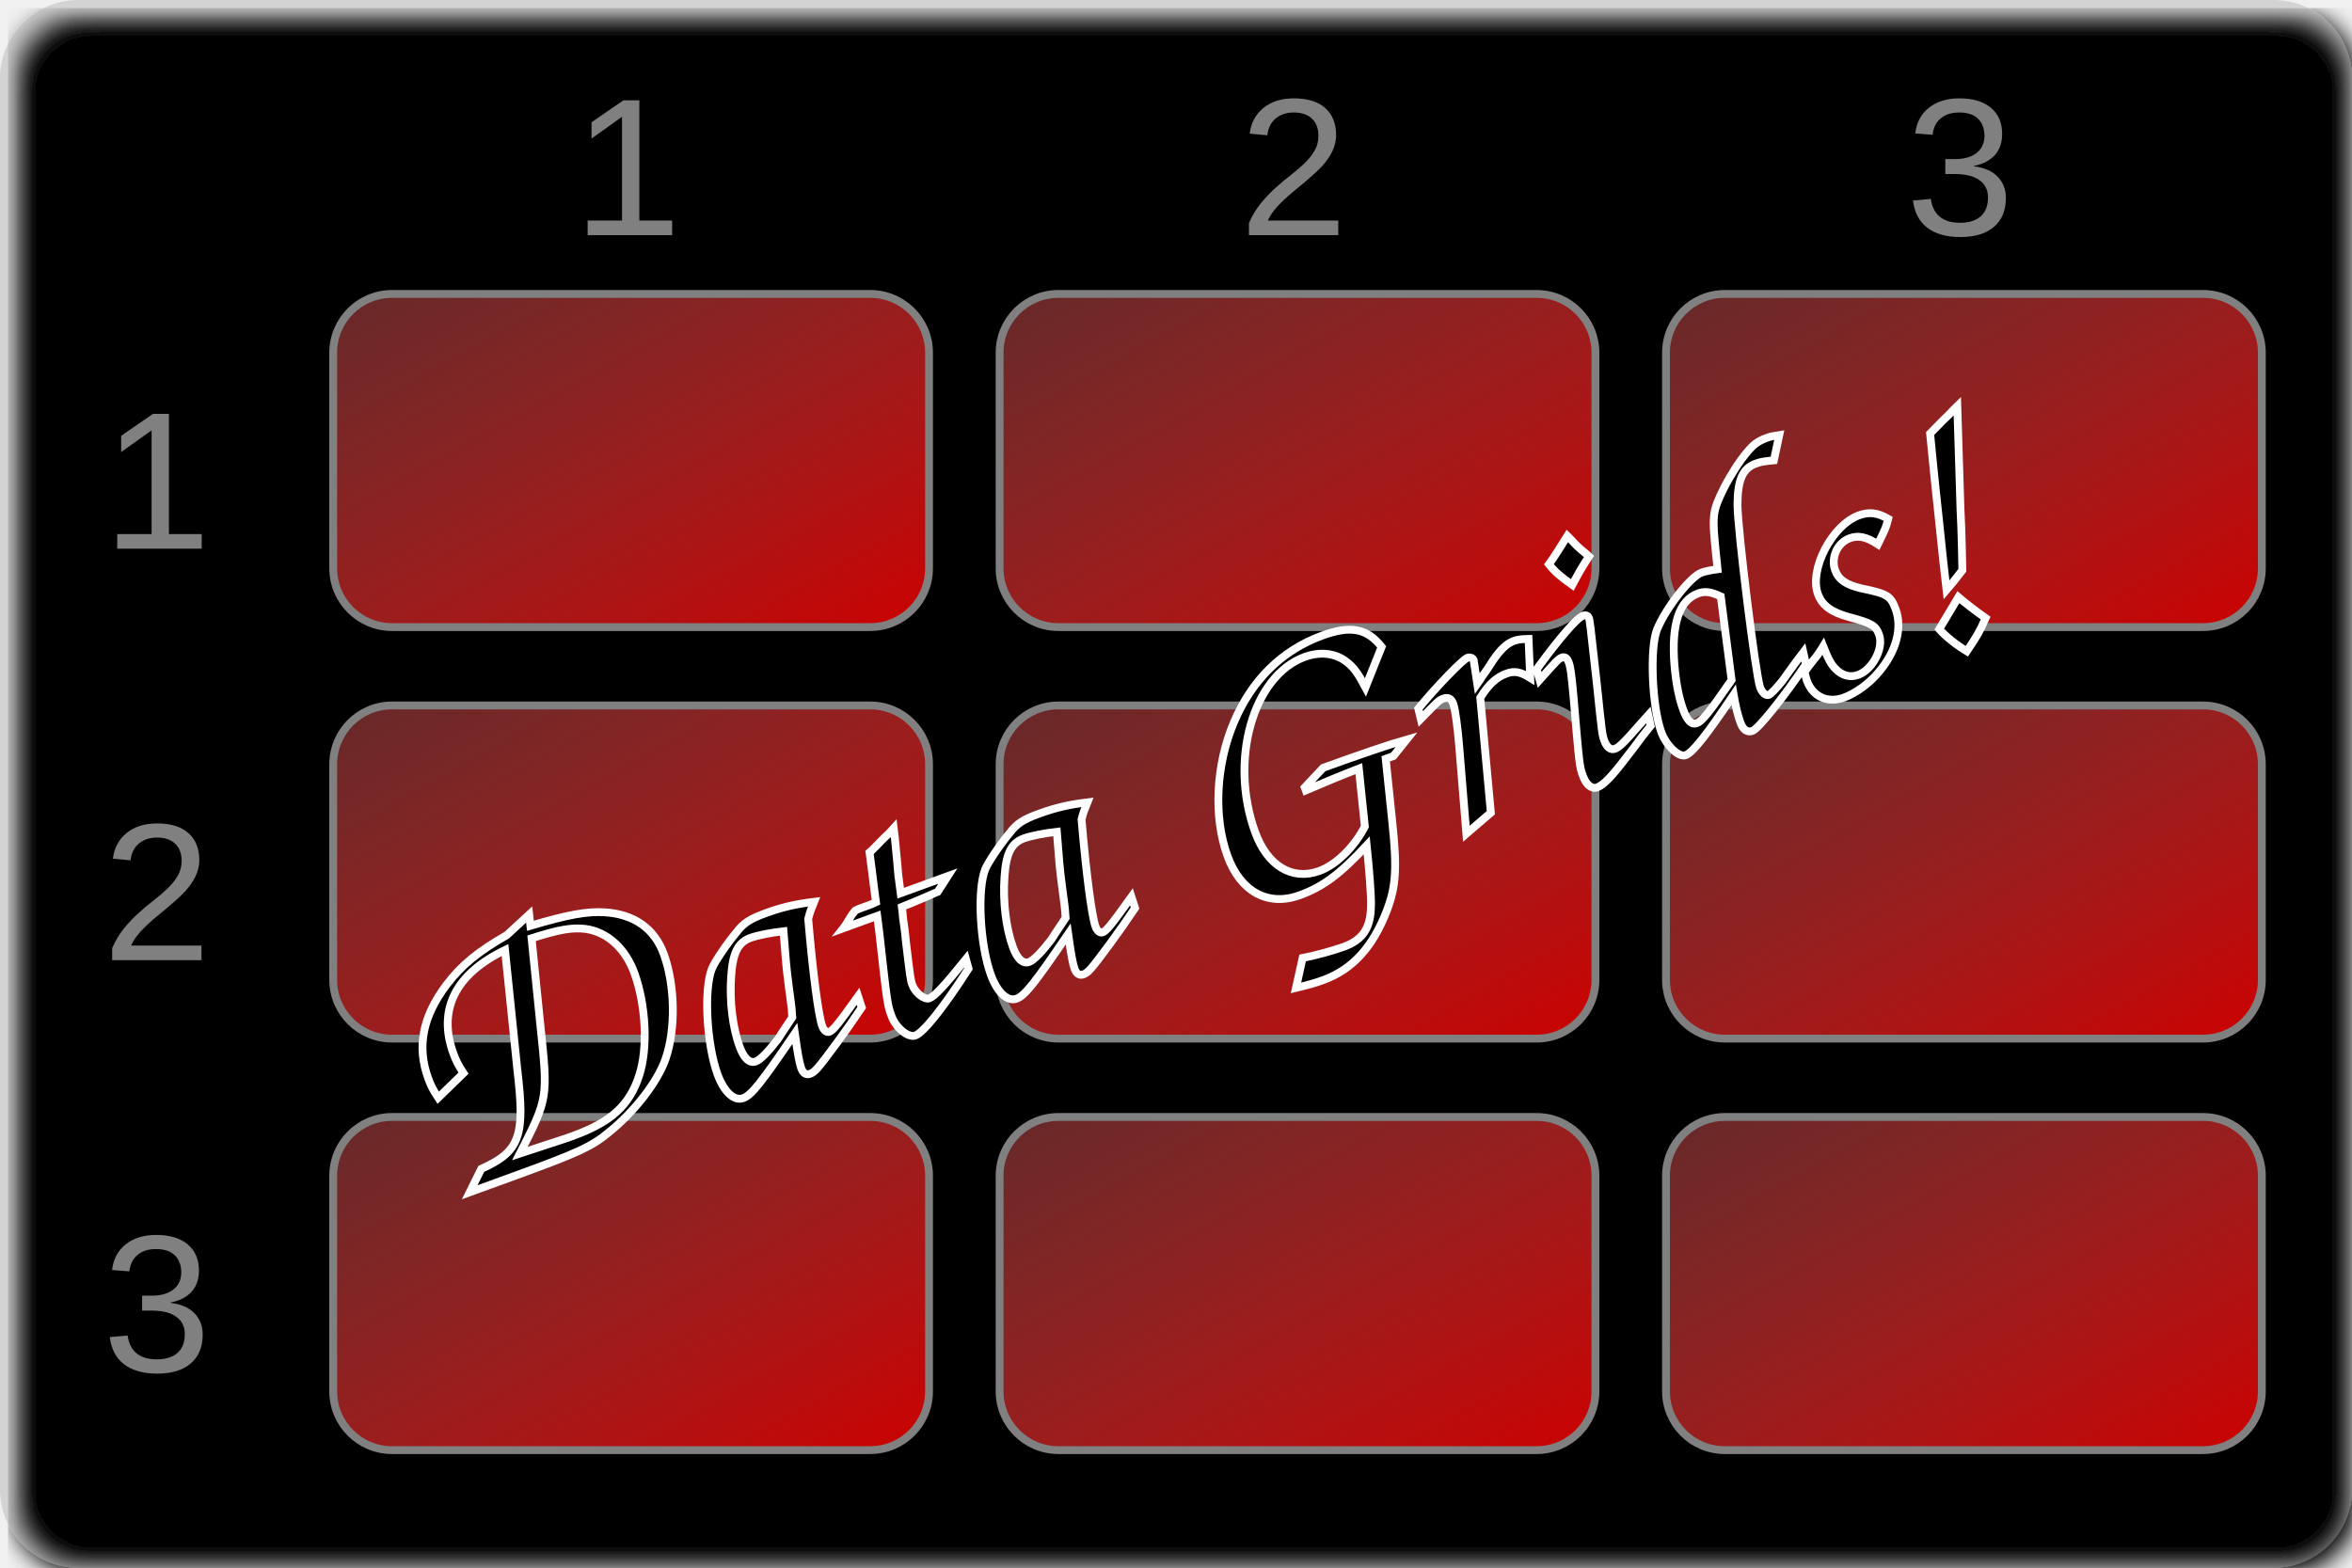
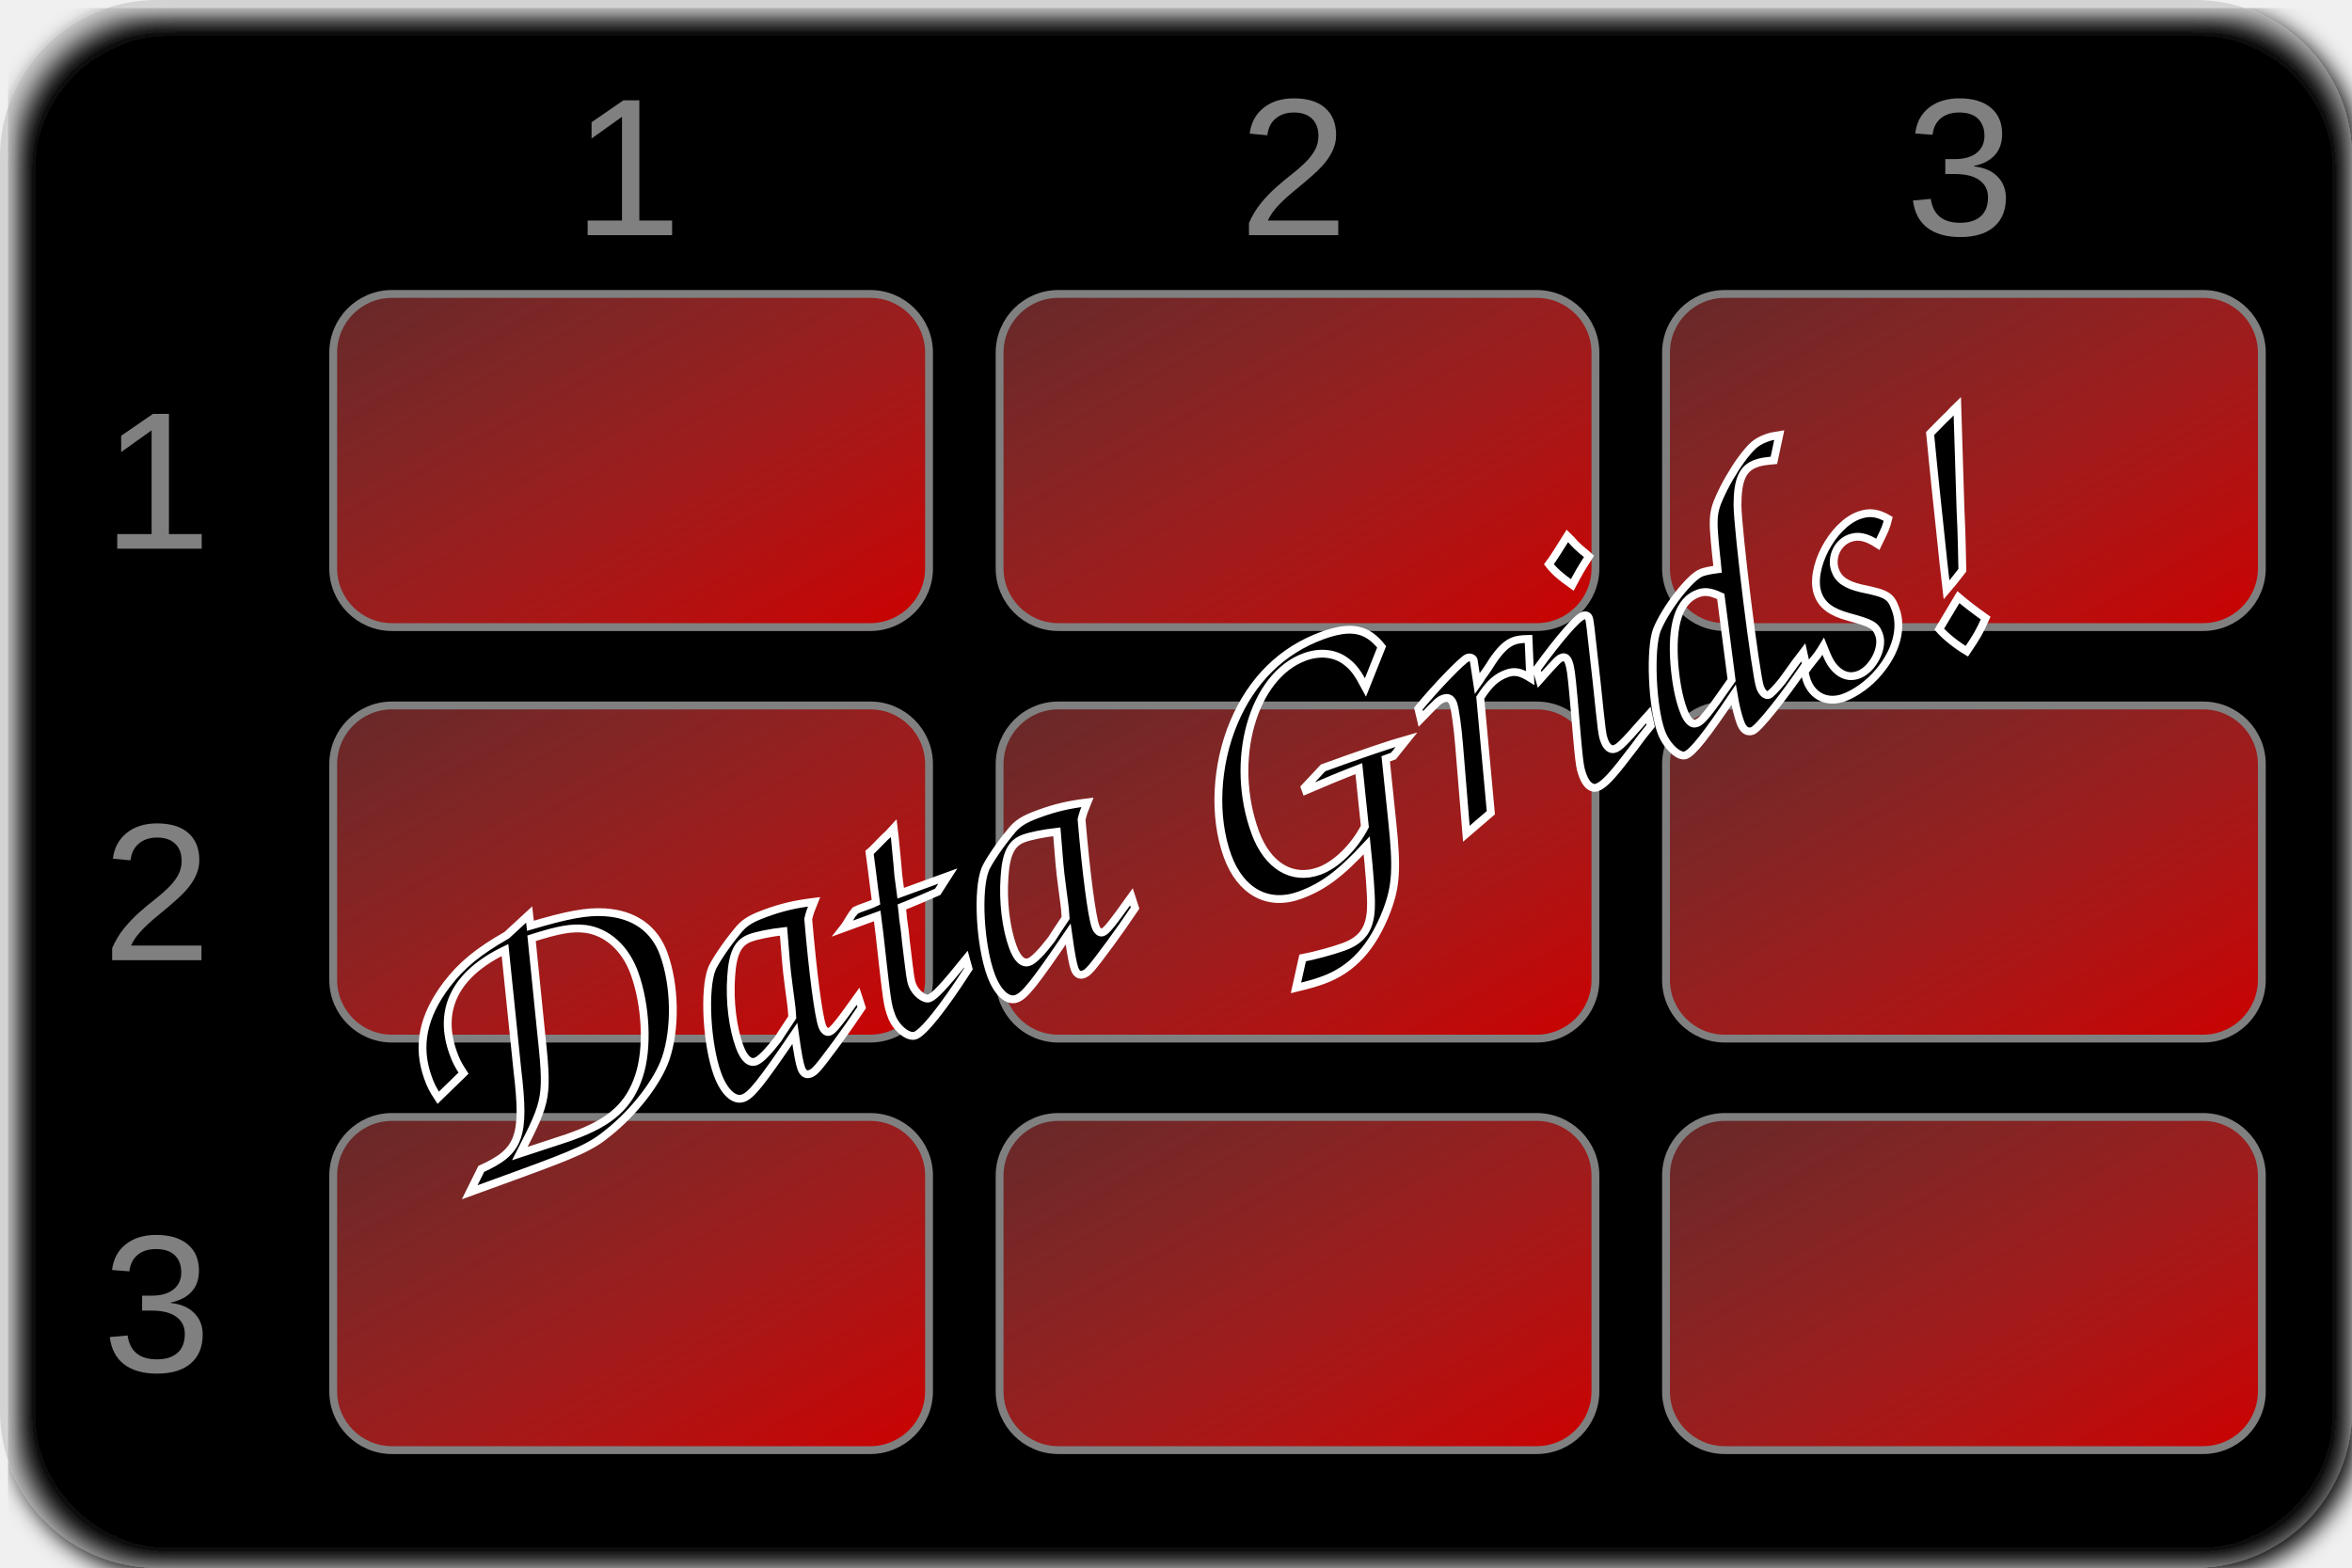
<svg xmlns="http://www.w3.org/2000/svg" viewBox="0 0 600 400" width="600" height="400">
  <defs>
    <linearGradient id="cellGradient" x1="0%" y1="0%" x2="100%" y2="100%">
      <stop offset="0%" style="stop-color:rgb(255,100,100);stop-opacity:0.4" />
      <stop offset="100%" style="stop-color:rgb(255,0,0);stop-opacity:0.8" />
    </linearGradient>
    <filter id="dropShadow" x="-50%" y="-50%" width="200%" height="200%">
      <feGaussianBlur in="SourceAlpha" stdDeviation="3" result="blur" />
      <feOffset dx="2" dy="2" result="offsetblur" />
      <feComponentTransfer in="offsetblur">
        <feFuncA type="table" tableValues="0.2 1" />
      </feComponentTransfer>
      <feMerge>
        <feMergeNode in="SourceGraphic" />
        <feMergeNode in="offsetblur" />
      </feMerge>
    </filter>
  </defs>
-   <rect width="600" height="400" rx="20" ry="20" fill="lightgray" filter="url(#dropShadow)" />
+   <rect width="600" height="400" rx="40" ry="40" fill="lightgray" filter="url(#dropShadow)" />
  <text x="160" y="60" font-family="Arial" font-size="50" fill="grey" text-anchor="middle">1</text>
  <text x="330" y="60" font-family="Arial" font-size="50" fill="grey" text-anchor="middle">2</text>
  <text x="500" y="60" font-family="Arial" font-size="50" fill="grey" text-anchor="middle">3</text>
  <text x="40" y="140" font-family="Arial" font-size="50" fill="grey" text-anchor="middle">1</text>
  <text x="40" y="245" font-family="Arial" font-size="50" fill="grey" text-anchor="middle">2</text>
  <text x="40" y="350" font-family="Arial" font-size="50" fill="grey" text-anchor="middle">3</text>
  <g>
    <rect x="85" y="75" width="152" height="85" rx="15" ry="15" fill="url(#cellGradient)" stroke="grey" stroke-width="2" />
    <rect x="255" y="75" width="152" height="85" rx="15" ry="15" fill="url(#cellGradient)" stroke="grey" stroke-width="2" />
    <rect x="425" y="75" width="152" height="85" rx="15" ry="15" fill="url(#cellGradient)" stroke="grey" stroke-width="2" />
  </g>
  <g>
    <rect x="85" y="180" width="152" height="85" rx="15" ry="15" fill="url(#cellGradient)" stroke="grey" stroke-width="2" />
    <rect x="255" y="180" width="152" height="85" rx="15" ry="15" fill="url(#cellGradient)" stroke="grey" stroke-width="2" />
    <rect x="425" y="180" width="152" height="85" rx="15" ry="15" fill="url(#cellGradient)" stroke="grey" stroke-width="2" />
  </g>
  <g>
    <rect x="85" y="285" width="152" height="85" rx="15" ry="15" fill="url(#cellGradient)" stroke="grey" stroke-width="2" />
    <rect x="255" y="285" width="152" height="85" rx="15" ry="15" fill="url(#cellGradient)" stroke="grey" stroke-width="2" />
    <rect x="425" y="285" width="152" height="85" rx="15" ry="15" fill="url(#cellGradient)" stroke="grey" stroke-width="2" />
  </g>
  <text x="300" y="210" font-size="100" fill="black" stroke="white" stroke-width="2" font-family="Comic Sans MS" text-anchor="middle" dominant-baseline="middle" transform="rotate(-20, 300, 200)"> Data Grids! </text>
</svg>
